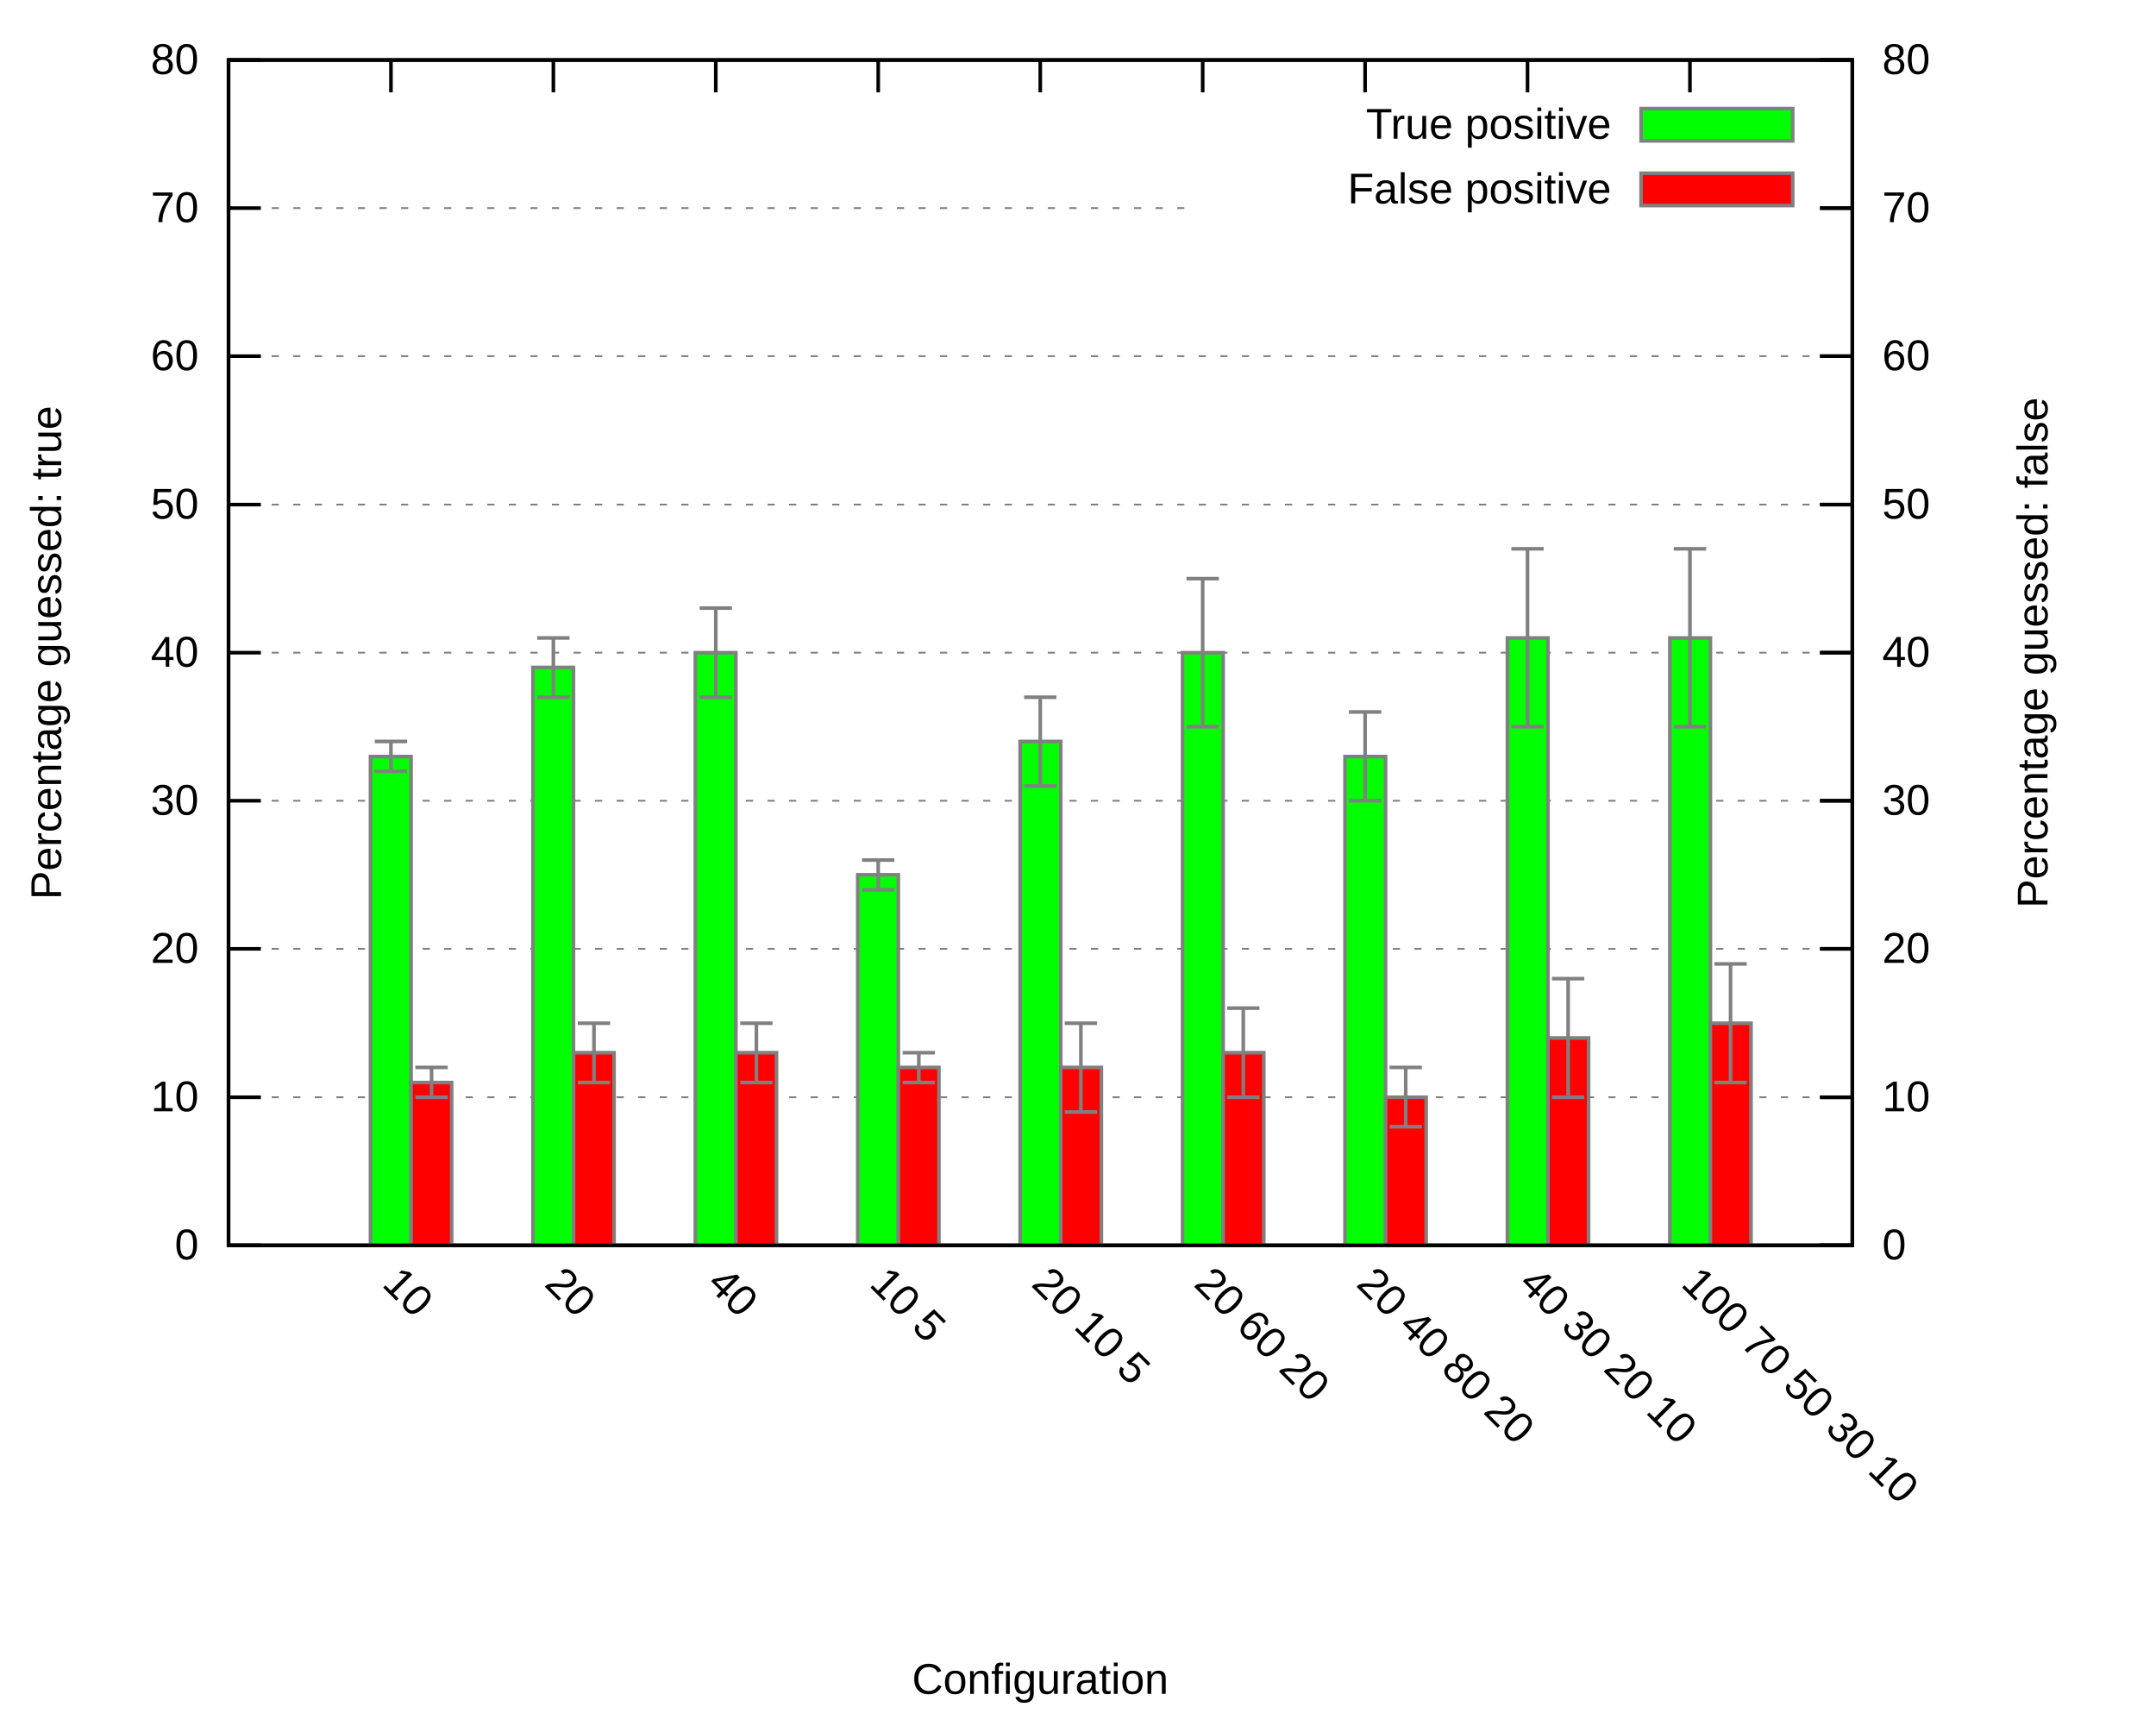
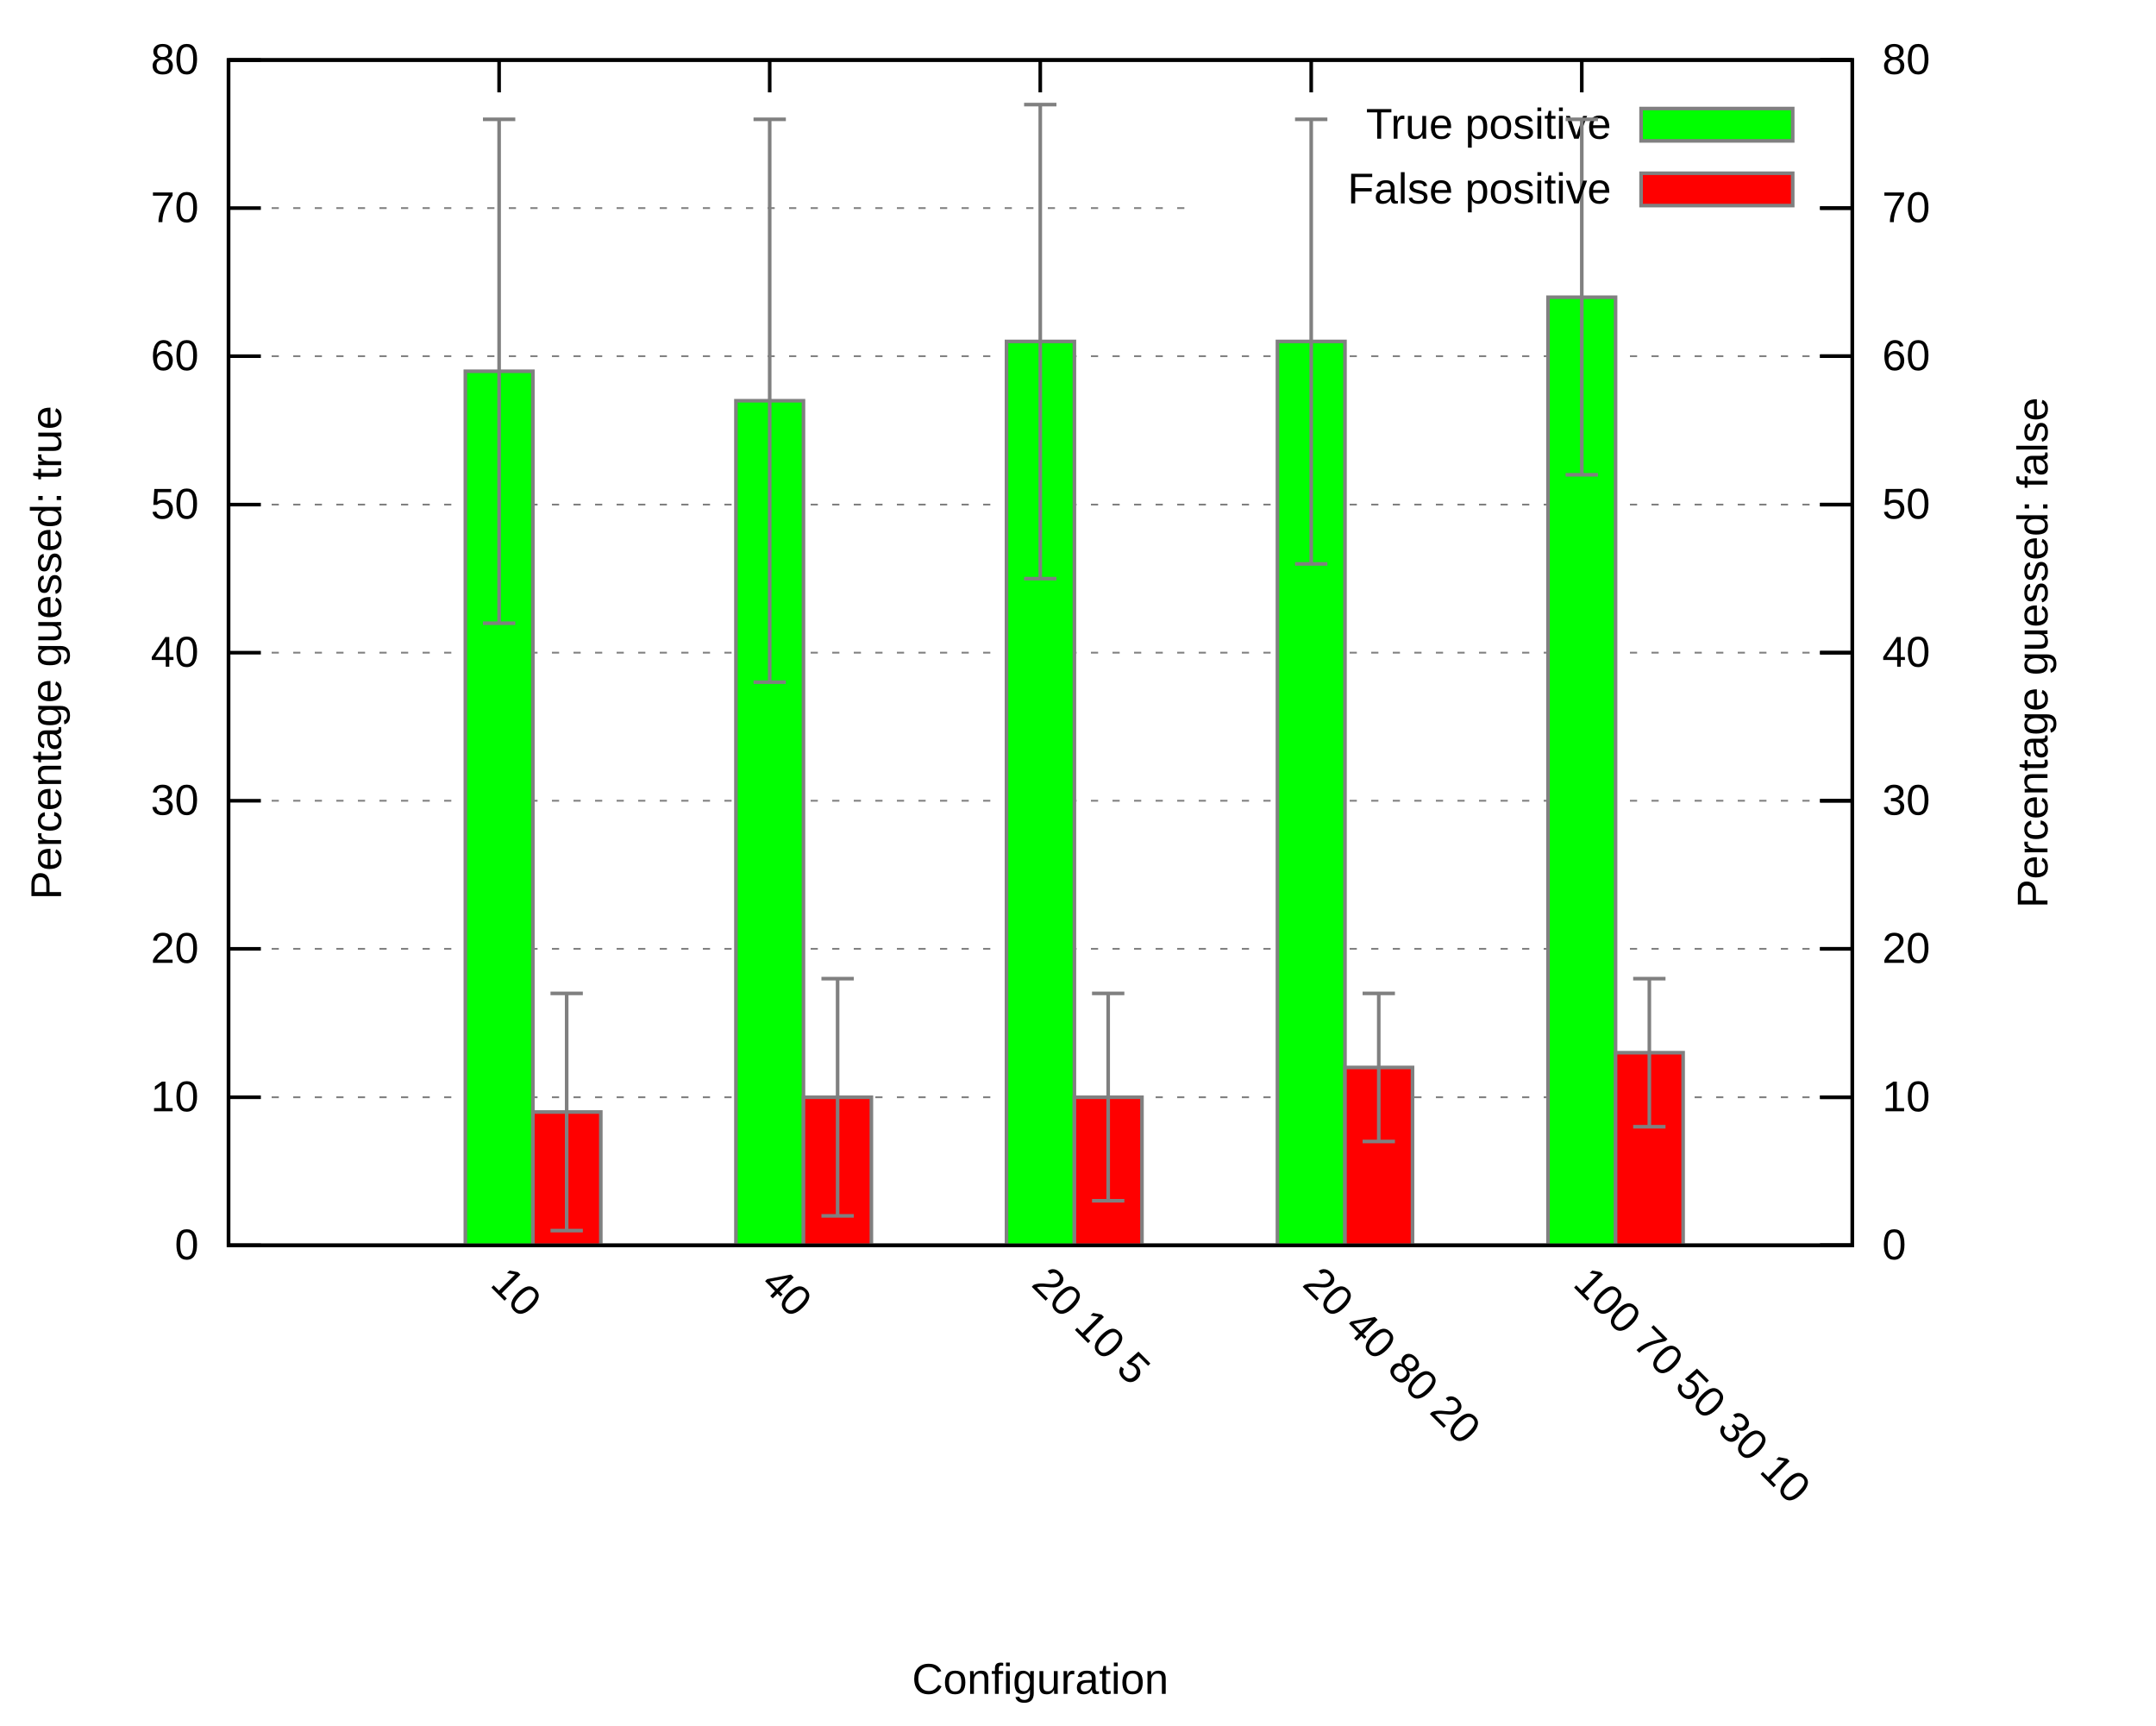
<svg xmlns="http://www.w3.org/2000/svg" xmlns:xlink="http://www.w3.org/1999/xlink" width="600" height="480" viewBox="0 0 600 480">
  <g id="gnuplot_canvas">
    <rect x="0" y="0" width="600" height="480" fill="none" />
    <defs>
      <circle id="gpDot" r="0.5" stroke-width="0.5" />
      <path id="gpPt0" stroke-width="0.222" stroke="currentColor" d="M-1,0 h2 M0,-1 v2" />
      <path id="gpPt1" stroke-width="0.222" stroke="currentColor" d="M-1,-1 L1,1 M1,-1 L-1,1" />
      <path id="gpPt2" stroke-width="0.222" stroke="currentColor" d="M-1,0 L1,0 M0,-1 L0,1 M-1,-1 L1,1 M-1,1 L1,-1" />
      <rect id="gpPt3" stroke-width="0.222" stroke="currentColor" x="-1" y="-1" width="2" height="2" />
      <rect id="gpPt4" stroke-width="0.222" stroke="currentColor" fill="currentColor" x="-1" y="-1" width="2" height="2" />
      <circle id="gpPt5" stroke-width="0.222" stroke="currentColor" cx="0" cy="0" r="1" />
      <use xlink:href="#gpPt5" id="gpPt6" fill="currentColor" stroke="none" />
      <path id="gpPt7" stroke-width="0.222" stroke="currentColor" d="M0,-1.33 L-1.33,0.67 L1.33,0.67 z" />
      <use xlink:href="#gpPt7" id="gpPt8" fill="currentColor" stroke="none" />
      <use xlink:href="#gpPt7" id="gpPt9" stroke="currentColor" transform="rotate(180)" />
      <use xlink:href="#gpPt9" id="gpPt10" fill="currentColor" stroke="none" />
      <use xlink:href="#gpPt3" id="gpPt11" stroke="currentColor" transform="rotate(45)" />
      <use xlink:href="#gpPt11" id="gpPt12" fill="currentColor" stroke="none" />
      <path id="gpPt13" stroke-width="0.222" stroke="currentColor" d="M0,1.330 L1.265,0.411 L0.782,-1.067 L-0.782,-1.076 L-1.265,0.411 z" />
      <use xlink:href="#gpPt13" id="gpPt14" fill="currentColor" stroke="none" />
      <filter id="textbox" filterUnits="objectBoundingBox" x="0" y="0" height="1" width="1">
        <feFlood flood-color="white" flood-opacity="1" result="bgnd" />
        <feComposite in="SourceGraphic" in2="bgnd" operator="atop" />
      </filter>
      <filter id="greybox" filterUnits="objectBoundingBox" x="0" y="0" height="1" width="1">
        <feFlood flood-color="lightgrey" flood-opacity="1" result="grey" />
        <feComposite in="SourceGraphic" in2="grey" operator="atop" />
      </filter>
    </defs>
    <g fill="none" color="white" stroke="currentColor" stroke-width="1.00" stroke-linecap="butt" stroke-linejoin="miter">
</g>
    <g fill="none" color="black" stroke="currentColor" stroke-width="1.00" stroke-linecap="butt" stroke-linejoin="miter">
</g>
    <g fill="none" color="black" stroke="black" stroke-width="0.50" stroke-linecap="butt" stroke-linejoin="miter">
</g>
    <g fill="none" color="gray" stroke="currentColor" stroke-width="0.50" stroke-linecap="butt" stroke-linejoin="miter">
      <path stroke="gray" stroke-dasharray="2,4" class="gridline" d="M63.6,346.5 L515.5,346.5  " />
    </g>
    <g fill="none" color="gray" stroke="gray" stroke-width="1.00" stroke-linecap="butt" stroke-linejoin="miter">
</g>
    <g fill="none" color="black" stroke="currentColor" stroke-width="1.00" stroke-linecap="butt" stroke-linejoin="miter">
      <path stroke="black" d="M63.6,346.5 L72.6,346.5 M515.5,346.5 L506.5,346.5  " />
      <g transform="translate(55.3,350.4)" stroke="none" fill="black" font-family="Arial" font-size="12.00" text-anchor="end">
        <text>
          <tspan font-family="Arial"> 0</tspan>
        </text>
      </g>
    </g>
    <g fill="none" color="black" stroke="currentColor" stroke-width="1.00" stroke-linecap="butt" stroke-linejoin="miter">
</g>
    <g fill="none" color="black" stroke="black" stroke-width="0.50" stroke-linecap="butt" stroke-linejoin="miter">
</g>
    <g fill="none" color="gray" stroke="currentColor" stroke-width="0.50" stroke-linecap="butt" stroke-linejoin="miter">
      <path stroke="gray" stroke-dasharray="2,4" class="gridline" d="M63.6,305.3 L515.5,305.3  " />
    </g>
    <g fill="none" color="gray" stroke="gray" stroke-width="1.00" stroke-linecap="butt" stroke-linejoin="miter">
</g>
    <g fill="none" color="black" stroke="currentColor" stroke-width="1.00" stroke-linecap="butt" stroke-linejoin="miter">
      <path stroke="black" d="M63.6,305.3 L72.6,305.3 M515.5,305.3 L506.5,305.3  " />
      <g transform="translate(55.3,309.2)" stroke="none" fill="black" font-family="Arial" font-size="12.00" text-anchor="end">
        <text>
          <tspan font-family="Arial"> 10</tspan>
        </text>
      </g>
    </g>
    <g fill="none" color="black" stroke="currentColor" stroke-width="1.00" stroke-linecap="butt" stroke-linejoin="miter">
</g>
    <g fill="none" color="black" stroke="black" stroke-width="0.50" stroke-linecap="butt" stroke-linejoin="miter">
</g>
    <g fill="none" color="gray" stroke="currentColor" stroke-width="0.50" stroke-linecap="butt" stroke-linejoin="miter">
      <path stroke="gray" stroke-dasharray="2,4" class="gridline" d="M63.6,264.0 L515.5,264.0  " />
    </g>
    <g fill="none" color="gray" stroke="gray" stroke-width="1.00" stroke-linecap="butt" stroke-linejoin="miter">
</g>
    <g fill="none" color="black" stroke="currentColor" stroke-width="1.00" stroke-linecap="butt" stroke-linejoin="miter">
      <path stroke="black" d="M63.6,264.0 L72.6,264.0 M515.5,264.0 L506.5,264.0  " />
      <g transform="translate(55.3,267.9)" stroke="none" fill="black" font-family="Arial" font-size="12.00" text-anchor="end">
        <text>
          <tspan font-family="Arial"> 20</tspan>
        </text>
      </g>
    </g>
    <g fill="none" color="black" stroke="currentColor" stroke-width="1.00" stroke-linecap="butt" stroke-linejoin="miter">
</g>
    <g fill="none" color="black" stroke="black" stroke-width="0.50" stroke-linecap="butt" stroke-linejoin="miter">
</g>
    <g fill="none" color="gray" stroke="currentColor" stroke-width="0.50" stroke-linecap="butt" stroke-linejoin="miter">
      <path stroke="gray" stroke-dasharray="2,4" class="gridline" d="M63.6,222.8 L515.5,222.8  " />
    </g>
    <g fill="none" color="gray" stroke="gray" stroke-width="1.00" stroke-linecap="butt" stroke-linejoin="miter">
</g>
    <g fill="none" color="black" stroke="currentColor" stroke-width="1.00" stroke-linecap="butt" stroke-linejoin="miter">
      <path stroke="black" d="M63.6,222.8 L72.6,222.8 M515.5,222.8 L506.5,222.8  " />
      <g transform="translate(55.3,226.7)" stroke="none" fill="black" font-family="Arial" font-size="12.00" text-anchor="end">
        <text>
          <tspan font-family="Arial"> 30</tspan>
        </text>
      </g>
    </g>
    <g fill="none" color="black" stroke="currentColor" stroke-width="1.00" stroke-linecap="butt" stroke-linejoin="miter">
</g>
    <g fill="none" color="black" stroke="black" stroke-width="0.50" stroke-linecap="butt" stroke-linejoin="miter">
</g>
    <g fill="none" color="gray" stroke="currentColor" stroke-width="0.50" stroke-linecap="butt" stroke-linejoin="miter">
      <path stroke="gray" stroke-dasharray="2,4" class="gridline" d="M63.6,181.6 L515.5,181.6  " />
    </g>
    <g fill="none" color="gray" stroke="gray" stroke-width="1.00" stroke-linecap="butt" stroke-linejoin="miter">
</g>
    <g fill="none" color="black" stroke="currentColor" stroke-width="1.00" stroke-linecap="butt" stroke-linejoin="miter">
      <path stroke="black" d="M63.6,181.6 L72.6,181.6 M515.5,181.6 L506.5,181.6  " />
      <g transform="translate(55.3,185.5)" stroke="none" fill="black" font-family="Arial" font-size="12.00" text-anchor="end">
        <text>
          <tspan font-family="Arial"> 40</tspan>
        </text>
      </g>
    </g>
    <g fill="none" color="black" stroke="currentColor" stroke-width="1.00" stroke-linecap="butt" stroke-linejoin="miter">
</g>
    <g fill="none" color="black" stroke="black" stroke-width="0.50" stroke-linecap="butt" stroke-linejoin="miter">
</g>
    <g fill="none" color="gray" stroke="currentColor" stroke-width="0.50" stroke-linecap="butt" stroke-linejoin="miter">
      <path stroke="gray" stroke-dasharray="2,4" class="gridline" d="M63.6,140.4 L515.5,140.4  " />
    </g>
    <g fill="none" color="gray" stroke="gray" stroke-width="1.00" stroke-linecap="butt" stroke-linejoin="miter">
</g>
    <g fill="none" color="black" stroke="currentColor" stroke-width="1.00" stroke-linecap="butt" stroke-linejoin="miter">
      <path stroke="black" d="M63.6,140.4 L72.6,140.4 M515.5,140.4 L506.5,140.4  " />
      <g transform="translate(55.3,144.3)" stroke="none" fill="black" font-family="Arial" font-size="12.00" text-anchor="end">
        <text>
          <tspan font-family="Arial"> 50</tspan>
        </text>
      </g>
    </g>
    <g fill="none" color="black" stroke="currentColor" stroke-width="1.00" stroke-linecap="butt" stroke-linejoin="miter">
</g>
    <g fill="none" color="black" stroke="black" stroke-width="0.50" stroke-linecap="butt" stroke-linejoin="miter">
</g>
    <g fill="none" color="gray" stroke="currentColor" stroke-width="0.50" stroke-linecap="butt" stroke-linejoin="miter">
      <path stroke="gray" stroke-dasharray="2,4" class="gridline" d="M63.6,99.1 L515.5,99.1  " />
    </g>
    <g fill="none" color="gray" stroke="gray" stroke-width="1.00" stroke-linecap="butt" stroke-linejoin="miter">
</g>
    <g fill="none" color="black" stroke="currentColor" stroke-width="1.00" stroke-linecap="butt" stroke-linejoin="miter">
      <path stroke="black" d="M63.6,99.1 L72.6,99.1 M515.5,99.1 L506.5,99.1  " />
      <g transform="translate(55.3,103.0)" stroke="none" fill="black" font-family="Arial" font-size="12.00" text-anchor="end">
        <text>
          <tspan font-family="Arial"> 60</tspan>
        </text>
      </g>
    </g>
    <g fill="none" color="black" stroke="currentColor" stroke-width="1.00" stroke-linecap="butt" stroke-linejoin="miter">
</g>
    <g fill="none" color="black" stroke="black" stroke-width="0.50" stroke-linecap="butt" stroke-linejoin="miter">
</g>
    <g fill="none" color="gray" stroke="currentColor" stroke-width="0.50" stroke-linecap="butt" stroke-linejoin="miter">
      <path stroke="gray" stroke-dasharray="2,4" class="gridline" d="M63.6,57.9 L332.2,57.9 M507.2,57.9 L515.5,57.9  " />
    </g>
    <g fill="none" color="gray" stroke="gray" stroke-width="1.00" stroke-linecap="butt" stroke-linejoin="miter">
</g>
    <g fill="none" color="black" stroke="currentColor" stroke-width="1.00" stroke-linecap="butt" stroke-linejoin="miter">
      <path stroke="black" d="M63.6,57.9 L72.6,57.9 M515.5,57.9 L506.5,57.9  " />
      <g transform="translate(55.3,61.8)" stroke="none" fill="black" font-family="Arial" font-size="12.00" text-anchor="end">
        <text>
          <tspan font-family="Arial"> 70</tspan>
        </text>
      </g>
    </g>
    <g fill="none" color="black" stroke="currentColor" stroke-width="1.00" stroke-linecap="butt" stroke-linejoin="miter">
</g>
    <g fill="none" color="black" stroke="black" stroke-width="0.50" stroke-linecap="butt" stroke-linejoin="miter">
</g>
    <g fill="none" color="gray" stroke="currentColor" stroke-width="0.50" stroke-linecap="butt" stroke-linejoin="miter">
      <path stroke="gray" stroke-dasharray="2,4" class="gridline" d="M63.6,16.7 L515.5,16.7  " />
    </g>
    <g fill="none" color="gray" stroke="gray" stroke-width="1.00" stroke-linecap="butt" stroke-linejoin="miter">
</g>
    <g fill="none" color="black" stroke="currentColor" stroke-width="1.00" stroke-linecap="butt" stroke-linejoin="miter">
      <path stroke="black" d="M63.6,16.7 L72.6,16.7 M515.5,16.7 L506.5,16.7  " />
      <g transform="translate(55.3,20.6)" stroke="none" fill="black" font-family="Arial" font-size="12.00" text-anchor="end">
        <text>
          <tspan font-family="Arial"> 80</tspan>
        </text>
      </g>
    </g>
    <g fill="none" color="black" stroke="currentColor" stroke-width="1.00" stroke-linecap="butt" stroke-linejoin="miter">
-       <path stroke="black" d="M108.8,346.5 L108.8,337.5 M108.8,16.7 L108.8,25.7  " />
-       <g transform="translate(106.0,357.6) rotate(45)" stroke="none" fill="black" font-family="Arial" font-size="12.00" text-anchor="start">
+       <path stroke="black" d="M138.9,346.5 L138.9,337.5 M138.9,16.7 L138.9,25.7  " />
+       <g transform="translate(136.1,357.6) rotate(45)" stroke="none" fill="black" font-family="Arial" font-size="12.00" text-anchor="start">
        <text>
          <tspan font-family="Arial">10 </tspan>
        </text>
      </g>
    </g>
    <g fill="none" color="black" stroke="currentColor" stroke-width="1.00" stroke-linecap="butt" stroke-linejoin="miter">
-       <path stroke="black" d="M154.0,346.5 L154.0,337.5 M154.0,16.7 L154.0,25.7  " />
-       <g transform="translate(151.2,357.6) rotate(45)" stroke="none" fill="black" font-family="Arial" font-size="12.00" text-anchor="start">
-         <text>
-           <tspan font-family="Arial">20 </tspan>
-         </text>
-       </g>
-     </g>
-     <g fill="none" color="black" stroke="currentColor" stroke-width="1.00" stroke-linecap="butt" stroke-linejoin="miter">
-       <path stroke="black" d="M199.2,346.5 L199.2,337.5 M199.2,16.7 L199.2,25.7  " />
-       <g transform="translate(196.4,357.6) rotate(45)" stroke="none" fill="black" font-family="Arial" font-size="12.00" text-anchor="start">
+       <path stroke="black" d="M214.2,346.5 L214.2,337.5 M214.2,16.7 L214.2,25.7  " />
+       <g transform="translate(211.4,357.6) rotate(45)" stroke="none" fill="black" font-family="Arial" font-size="12.00" text-anchor="start">
        <text>
          <tspan font-family="Arial">40 </tspan>
-         </text>
-       </g>
-     </g>
-     <g fill="none" color="black" stroke="currentColor" stroke-width="1.00" stroke-linecap="butt" stroke-linejoin="miter">
-       <path stroke="black" d="M244.4,346.5 L244.4,337.5 M244.4,16.7 L244.4,25.7  " />
-       <g transform="translate(241.6,357.6) rotate(45)" stroke="none" fill="black" font-family="Arial" font-size="12.00" text-anchor="start">
-         <text>
-           <tspan font-family="Arial">10 5 </tspan>
        </text>
      </g>
    </g>
    <g fill="none" color="black" stroke="currentColor" stroke-width="1.00" stroke-linecap="butt" stroke-linejoin="miter">
      <path stroke="black" d="M289.5,346.5 L289.5,337.5 M289.5,16.7 L289.5,25.7  " />
      <g transform="translate(286.7,357.6) rotate(45)" stroke="none" fill="black" font-family="Arial" font-size="12.00" text-anchor="start">
        <text>
          <tspan font-family="Arial">20 10 5 </tspan>
        </text>
      </g>
    </g>
    <g fill="none" color="black" stroke="currentColor" stroke-width="1.00" stroke-linecap="butt" stroke-linejoin="miter">
-       <path stroke="black" d="M334.7,346.5 L334.7,337.5 M334.7,16.7 L334.7,25.7  " />
-       <g transform="translate(331.9,357.6) rotate(45)" stroke="none" fill="black" font-family="Arial" font-size="12.00" text-anchor="start">
-         <text>
-           <tspan font-family="Arial">20 60 20 </tspan>
-         </text>
-       </g>
-     </g>
-     <g fill="none" color="black" stroke="currentColor" stroke-width="1.00" stroke-linecap="butt" stroke-linejoin="miter">
-       <path stroke="black" d="M379.9,346.5 L379.9,337.5 M379.9,16.7 L379.9,25.7  " />
-       <g transform="translate(377.1,357.6) rotate(45)" stroke="none" fill="black" font-family="Arial" font-size="12.00" text-anchor="start">
+       <path stroke="black" d="M364.9,346.5 L364.9,337.5 M364.9,16.7 L364.9,25.7  " />
+       <g transform="translate(362.1,357.6) rotate(45)" stroke="none" fill="black" font-family="Arial" font-size="12.00" text-anchor="start">
        <text>
          <tspan font-family="Arial">20 40 80 20 </tspan>
        </text>
      </g>
    </g>
    <g fill="none" color="black" stroke="currentColor" stroke-width="1.00" stroke-linecap="butt" stroke-linejoin="miter">
-       <path stroke="black" d="M425.1,346.5 L425.1,337.5 M425.1,16.7 L425.1,25.7  " />
-       <g transform="translate(422.3,357.6) rotate(45)" stroke="none" fill="black" font-family="Arial" font-size="12.00" text-anchor="start">
-         <text>
-           <tspan font-family="Arial">40 30 20 10 </tspan>
-         </text>
-       </g>
-     </g>
-     <g fill="none" color="black" stroke="currentColor" stroke-width="1.00" stroke-linecap="butt" stroke-linejoin="miter">
-       <path stroke="black" d="M470.3,346.5 L470.3,337.5 M470.3,16.7 L470.3,25.7  " />
-       <g transform="translate(467.5,357.6) rotate(45)" stroke="none" fill="black" font-family="Arial" font-size="12.00" text-anchor="start">
+       <path stroke="black" d="M440.2,346.5 L440.2,337.5 M440.2,16.7 L440.2,25.7  " />
+       <g transform="translate(437.4,357.6) rotate(45)" stroke="none" fill="black" font-family="Arial" font-size="12.00" text-anchor="start">
        <text>
          <tspan font-family="Arial">100 70 50 30 10 </tspan>
        </text>
      </g>
    </g>
    <g fill="none" color="black" stroke="currentColor" stroke-width="1.00" stroke-linecap="butt" stroke-linejoin="miter">
      <path stroke="black" d="M515.5,346.5 L506.5,346.5  " />
      <g transform="translate(523.8,350.4)" stroke="none" fill="black" font-family="Arial" font-size="12.00" text-anchor="start">
        <text>
          <tspan font-family="Arial"> 0</tspan>
        </text>
      </g>
    </g>
    <g fill="none" color="black" stroke="currentColor" stroke-width="1.00" stroke-linecap="butt" stroke-linejoin="miter">
      <path stroke="black" d="M515.5,305.3 L506.5,305.3  " />
      <g transform="translate(523.8,309.2)" stroke="none" fill="black" font-family="Arial" font-size="12.00" text-anchor="start">
        <text>
          <tspan font-family="Arial"> 10</tspan>
        </text>
      </g>
    </g>
    <g fill="none" color="black" stroke="currentColor" stroke-width="1.00" stroke-linecap="butt" stroke-linejoin="miter">
      <path stroke="black" d="M515.5,264.0 L506.5,264.0  " />
      <g transform="translate(523.8,267.9)" stroke="none" fill="black" font-family="Arial" font-size="12.00" text-anchor="start">
        <text>
          <tspan font-family="Arial"> 20</tspan>
        </text>
      </g>
    </g>
    <g fill="none" color="black" stroke="currentColor" stroke-width="1.00" stroke-linecap="butt" stroke-linejoin="miter">
      <path stroke="black" d="M515.5,222.8 L506.5,222.8  " />
      <g transform="translate(523.8,226.7)" stroke="none" fill="black" font-family="Arial" font-size="12.00" text-anchor="start">
        <text>
          <tspan font-family="Arial"> 30</tspan>
        </text>
      </g>
    </g>
    <g fill="none" color="black" stroke="currentColor" stroke-width="1.00" stroke-linecap="butt" stroke-linejoin="miter">
      <path stroke="black" d="M515.5,181.6 L506.5,181.6  " />
      <g transform="translate(523.8,185.5)" stroke="none" fill="black" font-family="Arial" font-size="12.00" text-anchor="start">
        <text>
          <tspan font-family="Arial"> 40</tspan>
        </text>
      </g>
    </g>
    <g fill="none" color="black" stroke="currentColor" stroke-width="1.00" stroke-linecap="butt" stroke-linejoin="miter">
      <path stroke="black" d="M515.5,140.4 L506.5,140.4  " />
      <g transform="translate(523.8,144.3)" stroke="none" fill="black" font-family="Arial" font-size="12.00" text-anchor="start">
        <text>
          <tspan font-family="Arial"> 50</tspan>
        </text>
      </g>
    </g>
    <g fill="none" color="black" stroke="currentColor" stroke-width="1.00" stroke-linecap="butt" stroke-linejoin="miter">
      <path stroke="black" d="M515.5,99.1 L506.5,99.1  " />
      <g transform="translate(523.8,103.0)" stroke="none" fill="black" font-family="Arial" font-size="12.00" text-anchor="start">
        <text>
          <tspan font-family="Arial"> 60</tspan>
        </text>
      </g>
    </g>
    <g fill="none" color="black" stroke="currentColor" stroke-width="1.00" stroke-linecap="butt" stroke-linejoin="miter">
      <path stroke="black" d="M515.5,57.9 L506.5,57.9  " />
      <g transform="translate(523.8,61.8)" stroke="none" fill="black" font-family="Arial" font-size="12.00" text-anchor="start">
        <text>
          <tspan font-family="Arial"> 70</tspan>
        </text>
      </g>
    </g>
    <g fill="none" color="black" stroke="currentColor" stroke-width="1.00" stroke-linecap="butt" stroke-linejoin="miter">
      <path stroke="black" d="M515.5,16.7 L506.5,16.7  " />
      <g transform="translate(523.8,20.6)" stroke="none" fill="black" font-family="Arial" font-size="12.00" text-anchor="start">
        <text>
          <tspan font-family="Arial"> 80</tspan>
        </text>
      </g>
    </g>
    <g fill="none" color="black" stroke="currentColor" stroke-width="1.00" stroke-linecap="butt" stroke-linejoin="miter">
</g>
    <g fill="none" color="black" stroke="currentColor" stroke-width="1.00" stroke-linecap="butt" stroke-linejoin="miter">
      <path stroke="black" d="M63.6,16.7 L63.6,346.5 L515.5,346.5 L515.5,16.7 L63.6,16.7 Z  " />
    </g>
    <g fill="none" color="black" stroke="currentColor" stroke-width="1.00" stroke-linecap="butt" stroke-linejoin="miter">
      <g transform="translate(17.0,181.6) rotate(270)" stroke="none" fill="black" font-family="Arial" font-size="12.00" text-anchor="middle">
        <text>
          <tspan font-family="Arial">Percentage guessed: true</tspan>
        </text>
      </g>
    </g>
    <g fill="none" color="black" stroke="currentColor" stroke-width="1.00" stroke-linecap="butt" stroke-linejoin="miter">
      <g transform="translate(569.8,181.6) rotate(270)" stroke="none" fill="black" font-family="Arial" font-size="12.00" text-anchor="middle">
        <text>
          <tspan font-family="Arial">Percentage guessed: false</tspan>
        </text>
      </g>
    </g>
    <g fill="none" color="black" stroke="currentColor" stroke-width="1.00" stroke-linecap="butt" stroke-linejoin="miter">
      <g transform="translate(289.5,471.3)" stroke="none" fill="black" font-family="Arial" font-size="12.00" text-anchor="middle">
        <text>
          <tspan font-family="Arial">Configuration</tspan>
        </text>
      </g>
    </g>
    <g fill="none" color="black" stroke="currentColor" stroke-width="1.00" stroke-linecap="butt" stroke-linejoin="miter">
</g>
    <g id="gnuplot_plot_1">
      <g fill="none" color="black" stroke="currentColor" stroke-width="1.00" stroke-linecap="butt" stroke-linejoin="miter">
        <g transform="translate(448.4,38.6)" stroke="none" fill="black" font-family="Arial" font-size="12.00" text-anchor="end">
          <text>
            <tspan font-family="Arial">True positive</tspan>
          </text>
        </g>
      </g>
      <g fill="none" color="black" stroke="currentColor" stroke-width="1.00" stroke-linecap="butt" stroke-linejoin="miter">
        <g stroke="none" shape-rendering="crispEdges">
          <polygon fill="rgb(  0, 255,   0)" points="456.7,39.2 498.9,39.2 498.9,30.2 456.7,30.2 " />
        </g>
        <path stroke="gray" d="M456.7,39.2 L498.9,39.2 L498.9,30.2 L456.7,30.2 L456.7,39.2 Z  " />
      </g>
      <g fill="none" color="black" stroke="currentColor" stroke-width="1.00" stroke-linecap="butt" stroke-linejoin="miter">
        <g stroke="none" shape-rendering="crispEdges">
-           <polygon fill="rgb(  0, 255,   0)" points="103.1,346.5 114.5,346.5 114.5,210.4 103.1,210.4 " />
-         </g>
-         <path stroke="gray" d="M103.1,346.5 L103.1,210.5 L114.4,210.5 L114.4,346.5 L103.1,346.5 Z  " />
-       </g>
-       <g fill="none" color="black" stroke="currentColor" stroke-width="1.00" stroke-linecap="butt" stroke-linejoin="miter">
-         <g stroke="none" shape-rendering="crispEdges">
-           <polygon fill="rgb(  0, 255,   0)" points="148.3,346.5 159.7,346.5 159.7,185.6 148.3,185.6 " />
-         </g>
-         <path stroke="gray" d="M148.3,346.5 L148.3,185.7 L159.6,185.7 L159.6,346.5 L148.3,346.5 Z  " />
-       </g>
-       <g fill="none" color="black" stroke="currentColor" stroke-width="1.00" stroke-linecap="butt" stroke-linejoin="miter">
-         <g stroke="none" shape-rendering="crispEdges">
-           <polygon fill="rgb(  0, 255,   0)" points="193.5,346.5 204.9,346.5 204.9,181.5 193.5,181.5 " />
-         </g>
-         <path stroke="gray" d="M193.5,346.5 L193.5,181.6 L204.8,181.6 L204.8,346.5 L193.5,346.5 Z  " />
-       </g>
-       <g fill="none" color="black" stroke="currentColor" stroke-width="1.00" stroke-linecap="butt" stroke-linejoin="miter">
-         <g stroke="none" shape-rendering="crispEdges">
-           <polygon fill="rgb(  0, 255,   0)" points="238.7,346.5 250.1,346.5 250.1,243.3 238.7,243.3 " />
-         </g>
-         <path stroke="gray" d="M238.7,346.5 L238.7,243.4 L250.0,243.4 L250.0,346.5 L238.7,346.5 Z  " />
-       </g>
-       <g fill="none" color="black" stroke="currentColor" stroke-width="1.00" stroke-linecap="butt" stroke-linejoin="miter">
-         <g stroke="none" shape-rendering="crispEdges">
-           <polygon fill="rgb(  0, 255,   0)" points="283.9,346.5 295.3,346.5 295.3,206.2 283.9,206.2 " />
-         </g>
-         <path stroke="gray" d="M283.9,346.5 L283.9,206.3 L295.2,206.3 L295.2,346.5 L283.9,346.5 Z  " />
-       </g>
-       <g fill="none" color="black" stroke="currentColor" stroke-width="1.00" stroke-linecap="butt" stroke-linejoin="miter">
-         <g stroke="none" shape-rendering="crispEdges">
-           <polygon fill="rgb(  0, 255,   0)" points="329.1,346.5 340.5,346.5 340.5,181.5 329.1,181.5 " />
-         </g>
-         <path stroke="gray" d="M329.1,346.5 L329.1,181.6 L340.4,181.6 L340.4,346.5 L329.1,346.5 Z  " />
-       </g>
-       <g fill="none" color="black" stroke="currentColor" stroke-width="1.00" stroke-linecap="butt" stroke-linejoin="miter">
-         <g stroke="none" shape-rendering="crispEdges">
-           <polygon fill="rgb(  0, 255,   0)" points="374.3,346.5 385.7,346.5 385.7,210.4 374.3,210.4 " />
-         </g>
-         <path stroke="gray" d="M374.3,346.5 L374.3,210.5 L385.6,210.5 L385.6,346.5 L374.3,346.5 Z  " />
-       </g>
-       <g fill="none" color="black" stroke="currentColor" stroke-width="1.00" stroke-linecap="butt" stroke-linejoin="miter">
-         <g stroke="none" shape-rendering="crispEdges">
-           <polygon fill="rgb(  0, 255,   0)" points="419.5,346.5 430.9,346.5 430.9,177.4 419.5,177.4 " />
-         </g>
-         <path stroke="gray" d="M419.5,346.5 L419.5,177.5 L430.8,177.5 L430.8,346.5 L419.5,346.5 Z  " />
-       </g>
-       <g fill="none" color="black" stroke="currentColor" stroke-width="1.00" stroke-linecap="butt" stroke-linejoin="miter">
-         <g stroke="none" shape-rendering="crispEdges">
-           <polygon fill="rgb(  0, 255,   0)" points="464.7,346.5 476.1,346.5 476.1,177.4 464.7,177.4 " />
-         </g>
-         <path stroke="gray" d="M464.7,346.5 L464.7,177.5 L476.0,177.5 L476.0,346.5 L464.7,346.5 Z  " />
-       </g>
-       <g fill="none" color="black" stroke="currentColor" stroke-width="1.00" stroke-linecap="butt" stroke-linejoin="miter">
-         <path stroke="gray" d="M108.8,214.6 L108.8,206.3 M104.3,214.6 L113.3,214.6 M104.3,206.3 L113.3,206.3 M154.0,194.0 L154.0,177.5   M149.5,194.0 L158.5,194.0 M149.5,177.5 L158.5,177.5 M199.2,194.0 L199.2,169.2 M194.7,194.0 L203.7,194.0   M194.7,169.2 L203.7,169.2 M244.4,247.6 L244.4,239.3 M239.9,247.6 L248.9,247.6 M239.9,239.3 L248.9,239.3   M289.5,218.7 L289.5,194.0 M285.0,218.7 L294.0,218.7 M285.0,194.0 L294.0,194.0 M334.7,202.2 L334.7,161.0   M330.2,202.2 L339.2,202.2 M330.2,161.0 L339.2,161.0 M379.9,222.8 L379.9,198.1 M375.4,222.8 L384.4,222.8   M375.4,198.1 L384.4,198.1 M425.1,202.2 L425.1,152.7 M420.6,202.2 L429.6,202.2 M420.6,152.7 L429.6,152.7   M470.3,202.2 L470.3,152.7 M465.8,202.2 L474.8,202.2 M465.8,152.7 L474.8,152.7  " />
+           <polygon fill="rgb(  0, 255,   0)" points="129.5,346.5 148.4,346.5 148.4,103.2 129.5,103.2 " />
+         </g>
+         <path stroke="gray" d="M129.5,346.5 L129.5,103.3 L148.3,103.3 L148.3,346.5 L129.5,346.5 Z  " />
+       </g>
+       <g fill="none" color="black" stroke="currentColor" stroke-width="1.00" stroke-linecap="butt" stroke-linejoin="miter">
+         <g stroke="none" shape-rendering="crispEdges">
+           <polygon fill="rgb(  0, 255,   0)" points="204.8,346.5 223.7,346.5 223.7,111.4 204.8,111.4 " />
+         </g>
+         <path stroke="gray" d="M204.8,346.5 L204.8,111.5 L223.6,111.5 L223.6,346.5 L204.8,346.5 Z  " />
+       </g>
+       <g fill="none" color="black" stroke="currentColor" stroke-width="1.00" stroke-linecap="butt" stroke-linejoin="miter">
+         <g stroke="none" shape-rendering="crispEdges">
+           <polygon fill="rgb(  0, 255,   0)" points="280.1,346.5 299.1,346.5 299.1,94.9 280.1,94.9 " />
+         </g>
+         <path stroke="gray" d="M280.1,346.5 L280.1,95.0 L299.0,95.0 L299.0,346.5 L280.1,346.5 Z  " />
+       </g>
+       <g fill="none" color="black" stroke="currentColor" stroke-width="1.00" stroke-linecap="butt" stroke-linejoin="miter">
+         <g stroke="none" shape-rendering="crispEdges">
+           <polygon fill="rgb(  0, 255,   0)" points="355.5,346.5 374.4,346.5 374.4,94.9 355.5,94.9 " />
+         </g>
+         <path stroke="gray" d="M355.5,346.5 L355.5,95.0 L374.3,95.0 L374.3,346.5 L355.5,346.5 Z  " />
+       </g>
+       <g fill="none" color="black" stroke="currentColor" stroke-width="1.00" stroke-linecap="butt" stroke-linejoin="miter">
+         <g stroke="none" shape-rendering="crispEdges">
+           <polygon fill="rgb(  0, 255,   0)" points="430.8,346.5 449.7,346.5 449.7,82.6 430.8,82.6 " />
+         </g>
+         <path stroke="gray" d="M430.8,346.5 L430.8,82.7 L449.6,82.7 L449.6,346.5 L430.8,346.5 Z  " />
+       </g>
+       <g fill="none" color="black" stroke="currentColor" stroke-width="1.00" stroke-linecap="butt" stroke-linejoin="miter">
+         <path stroke="gray" d="M138.9,173.4 L138.9,33.2 M134.4,173.4 L143.4,173.4 M134.4,33.2 L143.4,33.2 M214.2,189.8 L214.2,33.2   M209.7,189.8 L218.7,189.8 M209.7,33.2 L218.7,33.2 M289.5,161.0 L289.5,29.1 M285.0,161.0 L294.0,161.0   M285.0,29.1 L294.0,29.1 M364.9,156.9 L364.9,33.2 M360.4,156.9 L369.4,156.9 M360.4,33.2 L369.4,33.2   M440.2,132.1 L440.2,33.2 M435.7,132.1 L444.7,132.1 M435.7,33.2 L444.7,33.2  " />
      </g>
      <g fill="none" color="black" stroke="currentColor" stroke-width="1.00" stroke-linecap="butt" stroke-linejoin="miter">
</g>
    </g>
    <g id="gnuplot_plot_2">
      <g fill="none" color="black" stroke="currentColor" stroke-width="1.00" stroke-linecap="butt" stroke-linejoin="miter">
        <g transform="translate(448.4,56.6)" stroke="none" fill="black" font-family="Arial" font-size="12.00" text-anchor="end">
          <text>
            <tspan font-family="Arial">False positive</tspan>
          </text>
        </g>
      </g>
      <g fill="none" color="black" stroke="currentColor" stroke-width="1.00" stroke-linecap="butt" stroke-linejoin="miter">
        <g stroke="none" shape-rendering="crispEdges">
          <polygon fill="rgb(255,   0,   0)" points="456.7,57.2 498.9,57.2 498.9,48.2 456.7,48.2 " />
        </g>
        <path stroke="gray" d="M456.7,57.2 L498.9,57.2 L498.9,48.2 L456.7,48.2 L456.7,57.2 Z  " />
      </g>
      <g fill="none" color="black" stroke="currentColor" stroke-width="1.00" stroke-linecap="butt" stroke-linejoin="miter">
        <g stroke="none" shape-rendering="crispEdges">
-           <polygon fill="rgb(255,   0,   0)" points="114.4,346.5 125.8,346.5 125.8,301.1 114.4,301.1 " />
-         </g>
-         <path stroke="gray" d="M114.4,346.5 L114.4,301.2 L125.7,301.2 L125.7,346.5 L114.4,346.5 Z  " />
-       </g>
-       <g fill="none" color="black" stroke="currentColor" stroke-width="1.00" stroke-linecap="butt" stroke-linejoin="miter">
-         <g stroke="none" shape-rendering="crispEdges">
-           <polygon fill="rgb(255,   0,   0)" points="159.6,346.5 171.0,346.5 171.0,292.8 159.6,292.8 " />
-         </g>
-         <path stroke="gray" d="M159.6,346.5 L159.6,292.9 L170.9,292.9 L170.9,346.5 L159.6,346.5 Z  " />
-       </g>
-       <g fill="none" color="black" stroke="currentColor" stroke-width="1.00" stroke-linecap="butt" stroke-linejoin="miter">
-         <g stroke="none" shape-rendering="crispEdges">
-           <polygon fill="rgb(255,   0,   0)" points="204.8,346.5 216.2,346.5 216.2,292.8 204.8,292.8 " />
-         </g>
-         <path stroke="gray" d="M204.8,346.5 L204.8,292.9 L216.1,292.9 L216.1,346.5 L204.8,346.5 Z  " />
-       </g>
-       <g fill="none" color="black" stroke="currentColor" stroke-width="1.00" stroke-linecap="butt" stroke-linejoin="miter">
-         <g stroke="none" shape-rendering="crispEdges">
-           <polygon fill="rgb(255,   0,   0)" points="250.0,346.5 261.4,346.5 261.4,296.9 250.0,296.9 " />
-         </g>
-         <path stroke="gray" d="M250.0,346.5 L250.0,297.0 L261.3,297.0 L261.3,346.5 L250.0,346.5 Z  " />
-       </g>
-       <g fill="none" color="black" stroke="currentColor" stroke-width="1.00" stroke-linecap="butt" stroke-linejoin="miter">
-         <g stroke="none" shape-rendering="crispEdges">
-           <polygon fill="rgb(255,   0,   0)" points="295.2,346.5 306.6,346.5 306.6,296.9 295.2,296.9 " />
-         </g>
-         <path stroke="gray" d="M295.2,346.5 L295.2,297.0 L306.5,297.0 L306.5,346.5 L295.2,346.5 Z  " />
-       </g>
-       <g fill="none" color="black" stroke="currentColor" stroke-width="1.00" stroke-linecap="butt" stroke-linejoin="miter">
-         <g stroke="none" shape-rendering="crispEdges">
-           <polygon fill="rgb(255,   0,   0)" points="340.4,346.5 351.8,346.5 351.8,292.8 340.4,292.8 " />
-         </g>
-         <path stroke="gray" d="M340.4,346.5 L340.4,292.9 L351.7,292.9 L351.7,346.5 L340.4,346.5 Z  " />
-       </g>
-       <g fill="none" color="black" stroke="currentColor" stroke-width="1.00" stroke-linecap="butt" stroke-linejoin="miter">
-         <g stroke="none" shape-rendering="crispEdges">
-           <polygon fill="rgb(255,   0,   0)" points="385.6,346.5 397.0,346.5 397.0,305.2 385.6,305.2 " />
-         </g>
-         <path stroke="gray" d="M385.6,346.5 L385.6,305.3 L396.9,305.3 L396.9,346.5 L385.6,346.5 Z  " />
-       </g>
-       <g fill="none" color="black" stroke="currentColor" stroke-width="1.00" stroke-linecap="butt" stroke-linejoin="miter">
-         <g stroke="none" shape-rendering="crispEdges">
-           <polygon fill="rgb(255,   0,   0)" points="430.8,346.5 442.2,346.5 442.2,288.7 430.8,288.7 " />
-         </g>
-         <path stroke="gray" d="M430.8,346.5 L430.8,288.8 L442.1,288.8 L442.1,346.5 L430.8,346.5 Z  " />
-       </g>
-       <g fill="none" color="black" stroke="currentColor" stroke-width="1.00" stroke-linecap="butt" stroke-linejoin="miter">
-         <g stroke="none" shape-rendering="crispEdges">
-           <polygon fill="rgb(255,   0,   0)" points="476.0,346.5 487.4,346.5 487.4,284.6 476.0,284.6 " />
-         </g>
-         <path stroke="gray" d="M476.0,346.5 L476.0,284.7 L487.3,284.7 L487.3,346.5 L476.0,346.5 Z  " />
-       </g>
-       <g fill="none" color="black" stroke="currentColor" stroke-width="1.00" stroke-linecap="butt" stroke-linejoin="miter">
-         <path stroke="gray" d="M120.1,305.3 L120.1,297.0 M115.6,305.3 L124.6,305.3 M115.6,297.0 L124.6,297.0 M165.3,301.2 L165.3,284.7   M160.8,301.2 L169.8,301.2 M160.8,284.7 L169.8,284.7 M210.5,301.2 L210.5,284.7 M206.0,301.2 L215.0,301.2   M206.0,284.7 L215.0,284.7 M255.7,301.2 L255.7,292.9 M251.2,301.2 L260.2,301.2 M251.2,292.9 L260.2,292.9   M300.8,309.4 L300.8,284.7 M296.3,309.4 L305.3,309.4 M296.3,284.7 L305.3,284.7 M346.0,305.3 L346.0,280.5   M341.5,305.3 L350.5,305.3 M341.5,280.5 L350.5,280.5 M391.2,313.5 L391.2,297.0 M386.7,313.5 L395.7,313.5   M386.7,297.0 L395.7,297.0 M436.4,305.3 L436.4,272.3 M431.9,305.3 L440.9,305.3 M431.9,272.3 L440.9,272.3   M481.6,301.2 L481.6,268.2 M477.1,301.2 L486.1,301.2 M477.1,268.2 L486.1,268.2  " />
+           <polygon fill="rgb(255,   0,   0)" points="148.3,346.5 167.3,346.5 167.3,309.3 148.3,309.3 " />
+         </g>
+         <path stroke="gray" d="M148.3,346.5 L148.3,309.4 L167.2,309.4 L167.2,346.5 L148.3,346.5 Z  " />
+       </g>
+       <g fill="none" color="black" stroke="currentColor" stroke-width="1.00" stroke-linecap="butt" stroke-linejoin="miter">
+         <g stroke="none" shape-rendering="crispEdges">
+           <polygon fill="rgb(255,   0,   0)" points="223.6,346.5 242.6,346.5 242.6,305.2 223.6,305.2 " />
+         </g>
+         <path stroke="gray" d="M223.6,346.5 L223.6,305.3 L242.5,305.3 L242.5,346.5 L223.6,346.5 Z  " />
+       </g>
+       <g fill="none" color="black" stroke="currentColor" stroke-width="1.00" stroke-linecap="butt" stroke-linejoin="miter">
+         <g stroke="none" shape-rendering="crispEdges">
+           <polygon fill="rgb(255,   0,   0)" points="299.0,346.5 317.9,346.5 317.9,305.2 299.0,305.2 " />
+         </g>
+         <path stroke="gray" d="M299.0,346.5 L299.0,305.3 L317.8,305.3 L317.8,346.5 L299.0,346.5 Z  " />
+       </g>
+       <g fill="none" color="black" stroke="currentColor" stroke-width="1.00" stroke-linecap="butt" stroke-linejoin="miter">
+         <g stroke="none" shape-rendering="crispEdges">
+           <polygon fill="rgb(255,   0,   0)" points="374.3,346.5 393.2,346.5 393.2,296.9 374.3,296.9 " />
+         </g>
+         <path stroke="gray" d="M374.3,346.5 L374.3,297.0 L393.1,297.0 L393.1,346.5 L374.3,346.5 Z  " />
+       </g>
+       <g fill="none" color="black" stroke="currentColor" stroke-width="1.00" stroke-linecap="butt" stroke-linejoin="miter">
+         <g stroke="none" shape-rendering="crispEdges">
+           <polygon fill="rgb(255,   0,   0)" points="449.6,346.5 468.5,346.5 468.5,292.8 449.6,292.8 " />
+         </g>
+         <path stroke="gray" d="M449.6,346.5 L449.6,292.9 L468.4,292.9 L468.4,346.5 L449.6,346.5 Z  " />
+       </g>
+       <g fill="none" color="black" stroke="currentColor" stroke-width="1.00" stroke-linecap="butt" stroke-linejoin="miter">
+         <path stroke="gray" d="M157.7,342.4 L157.7,276.4 M153.2,342.4 L162.2,342.4 M153.2,276.4 L162.2,276.4 M233.1,338.3 L233.1,272.3   M228.6,338.3 L237.6,338.3 M228.6,272.3 L237.6,272.3 M308.4,334.1 L308.4,276.4 M303.9,334.1 L312.9,334.1   M303.9,276.4 L312.9,276.4 M383.7,317.6 L383.7,276.4 M379.2,317.6 L388.2,317.6 M379.2,276.4 L388.2,276.4   M459.0,313.5 L459.0,272.3 M454.5,313.5 L463.5,313.5 M454.5,272.3 L463.5,272.3  " />
      </g>
      <g fill="none" color="black" stroke="currentColor" stroke-width="1.00" stroke-linecap="butt" stroke-linejoin="miter">
</g>
    </g>
    <g fill="none" color="white" stroke="rgb(255,   0,   0)" stroke-width="2.00" stroke-linecap="butt" stroke-linejoin="miter">
</g>
    <g fill="none" color="black" stroke="currentColor" stroke-width="2.00" stroke-linecap="butt" stroke-linejoin="miter">
</g>
    <g fill="none" color="black" stroke="black" stroke-width="1.00" stroke-linecap="butt" stroke-linejoin="miter">
</g>
    <g fill="none" color="black" stroke="currentColor" stroke-width="1.00" stroke-linecap="butt" stroke-linejoin="miter">
      <path stroke="black" d="M63.6,16.7 L63.6,346.5 L515.5,346.5 L515.5,16.7 L63.6,16.7 Z  " />
    </g>
    <g fill="none" color="black" stroke="currentColor" stroke-width="1.00" stroke-linecap="butt" stroke-linejoin="miter">
</g>
  </g>
</svg>
